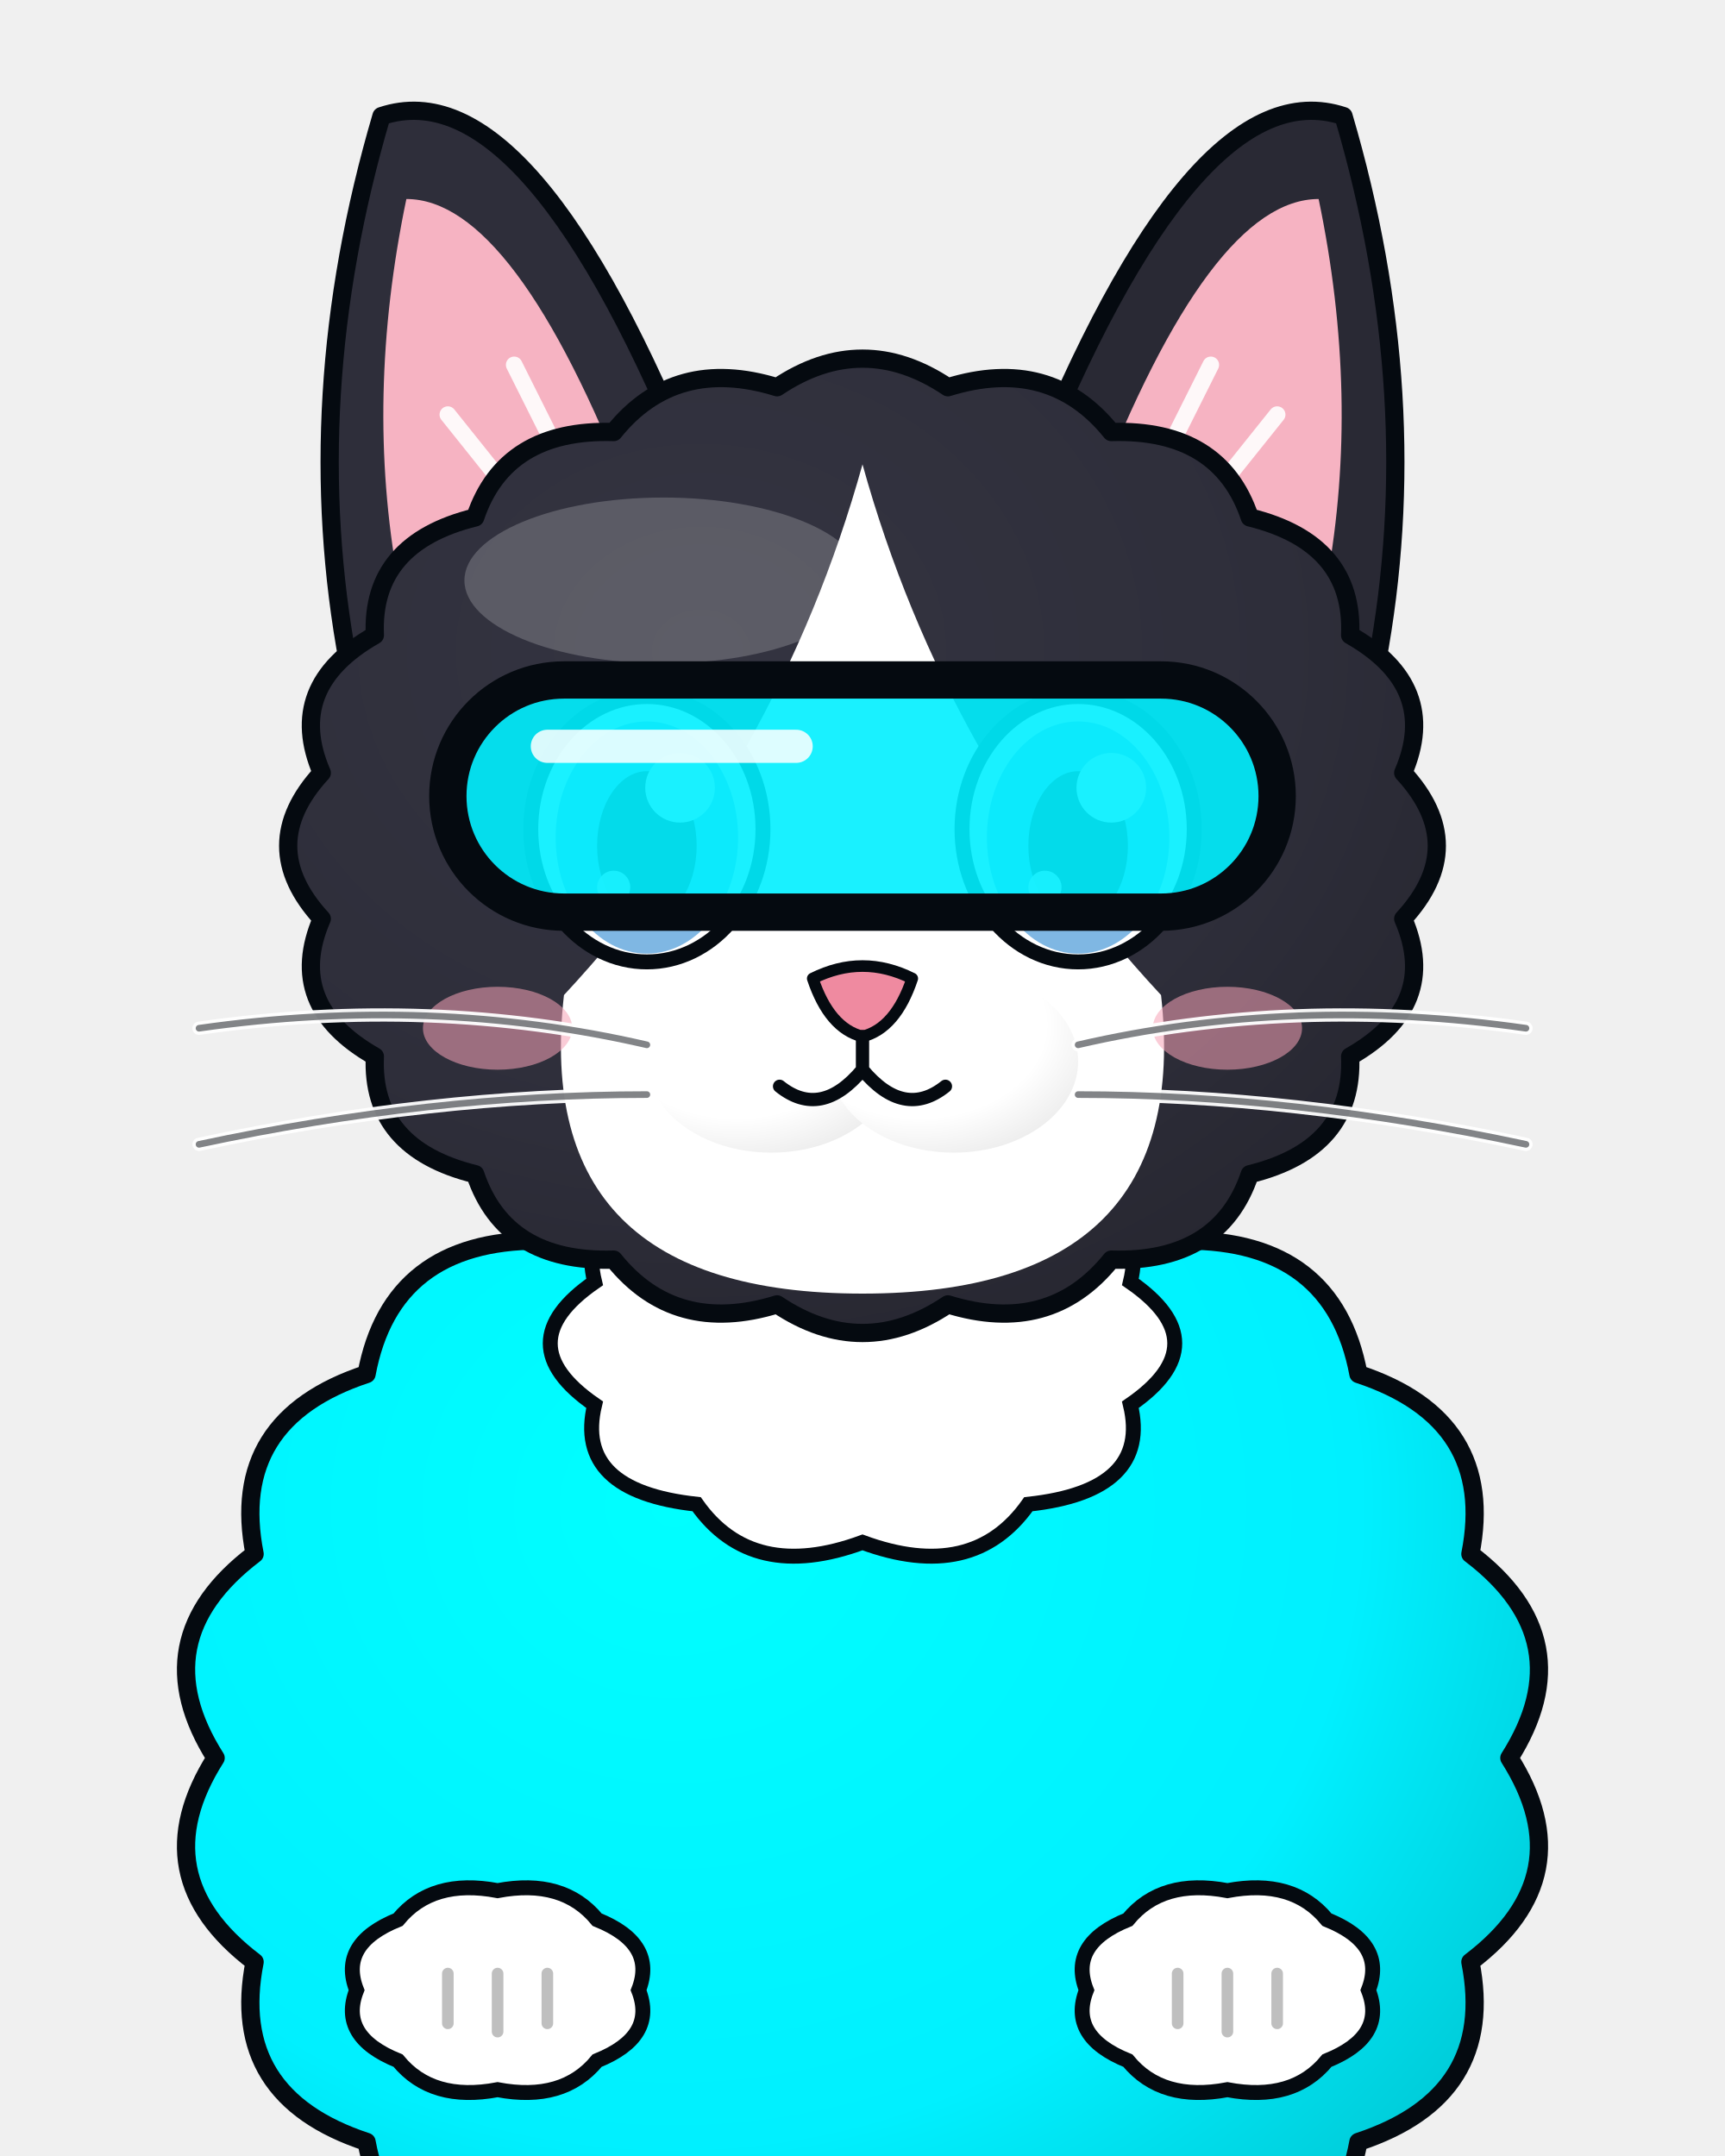
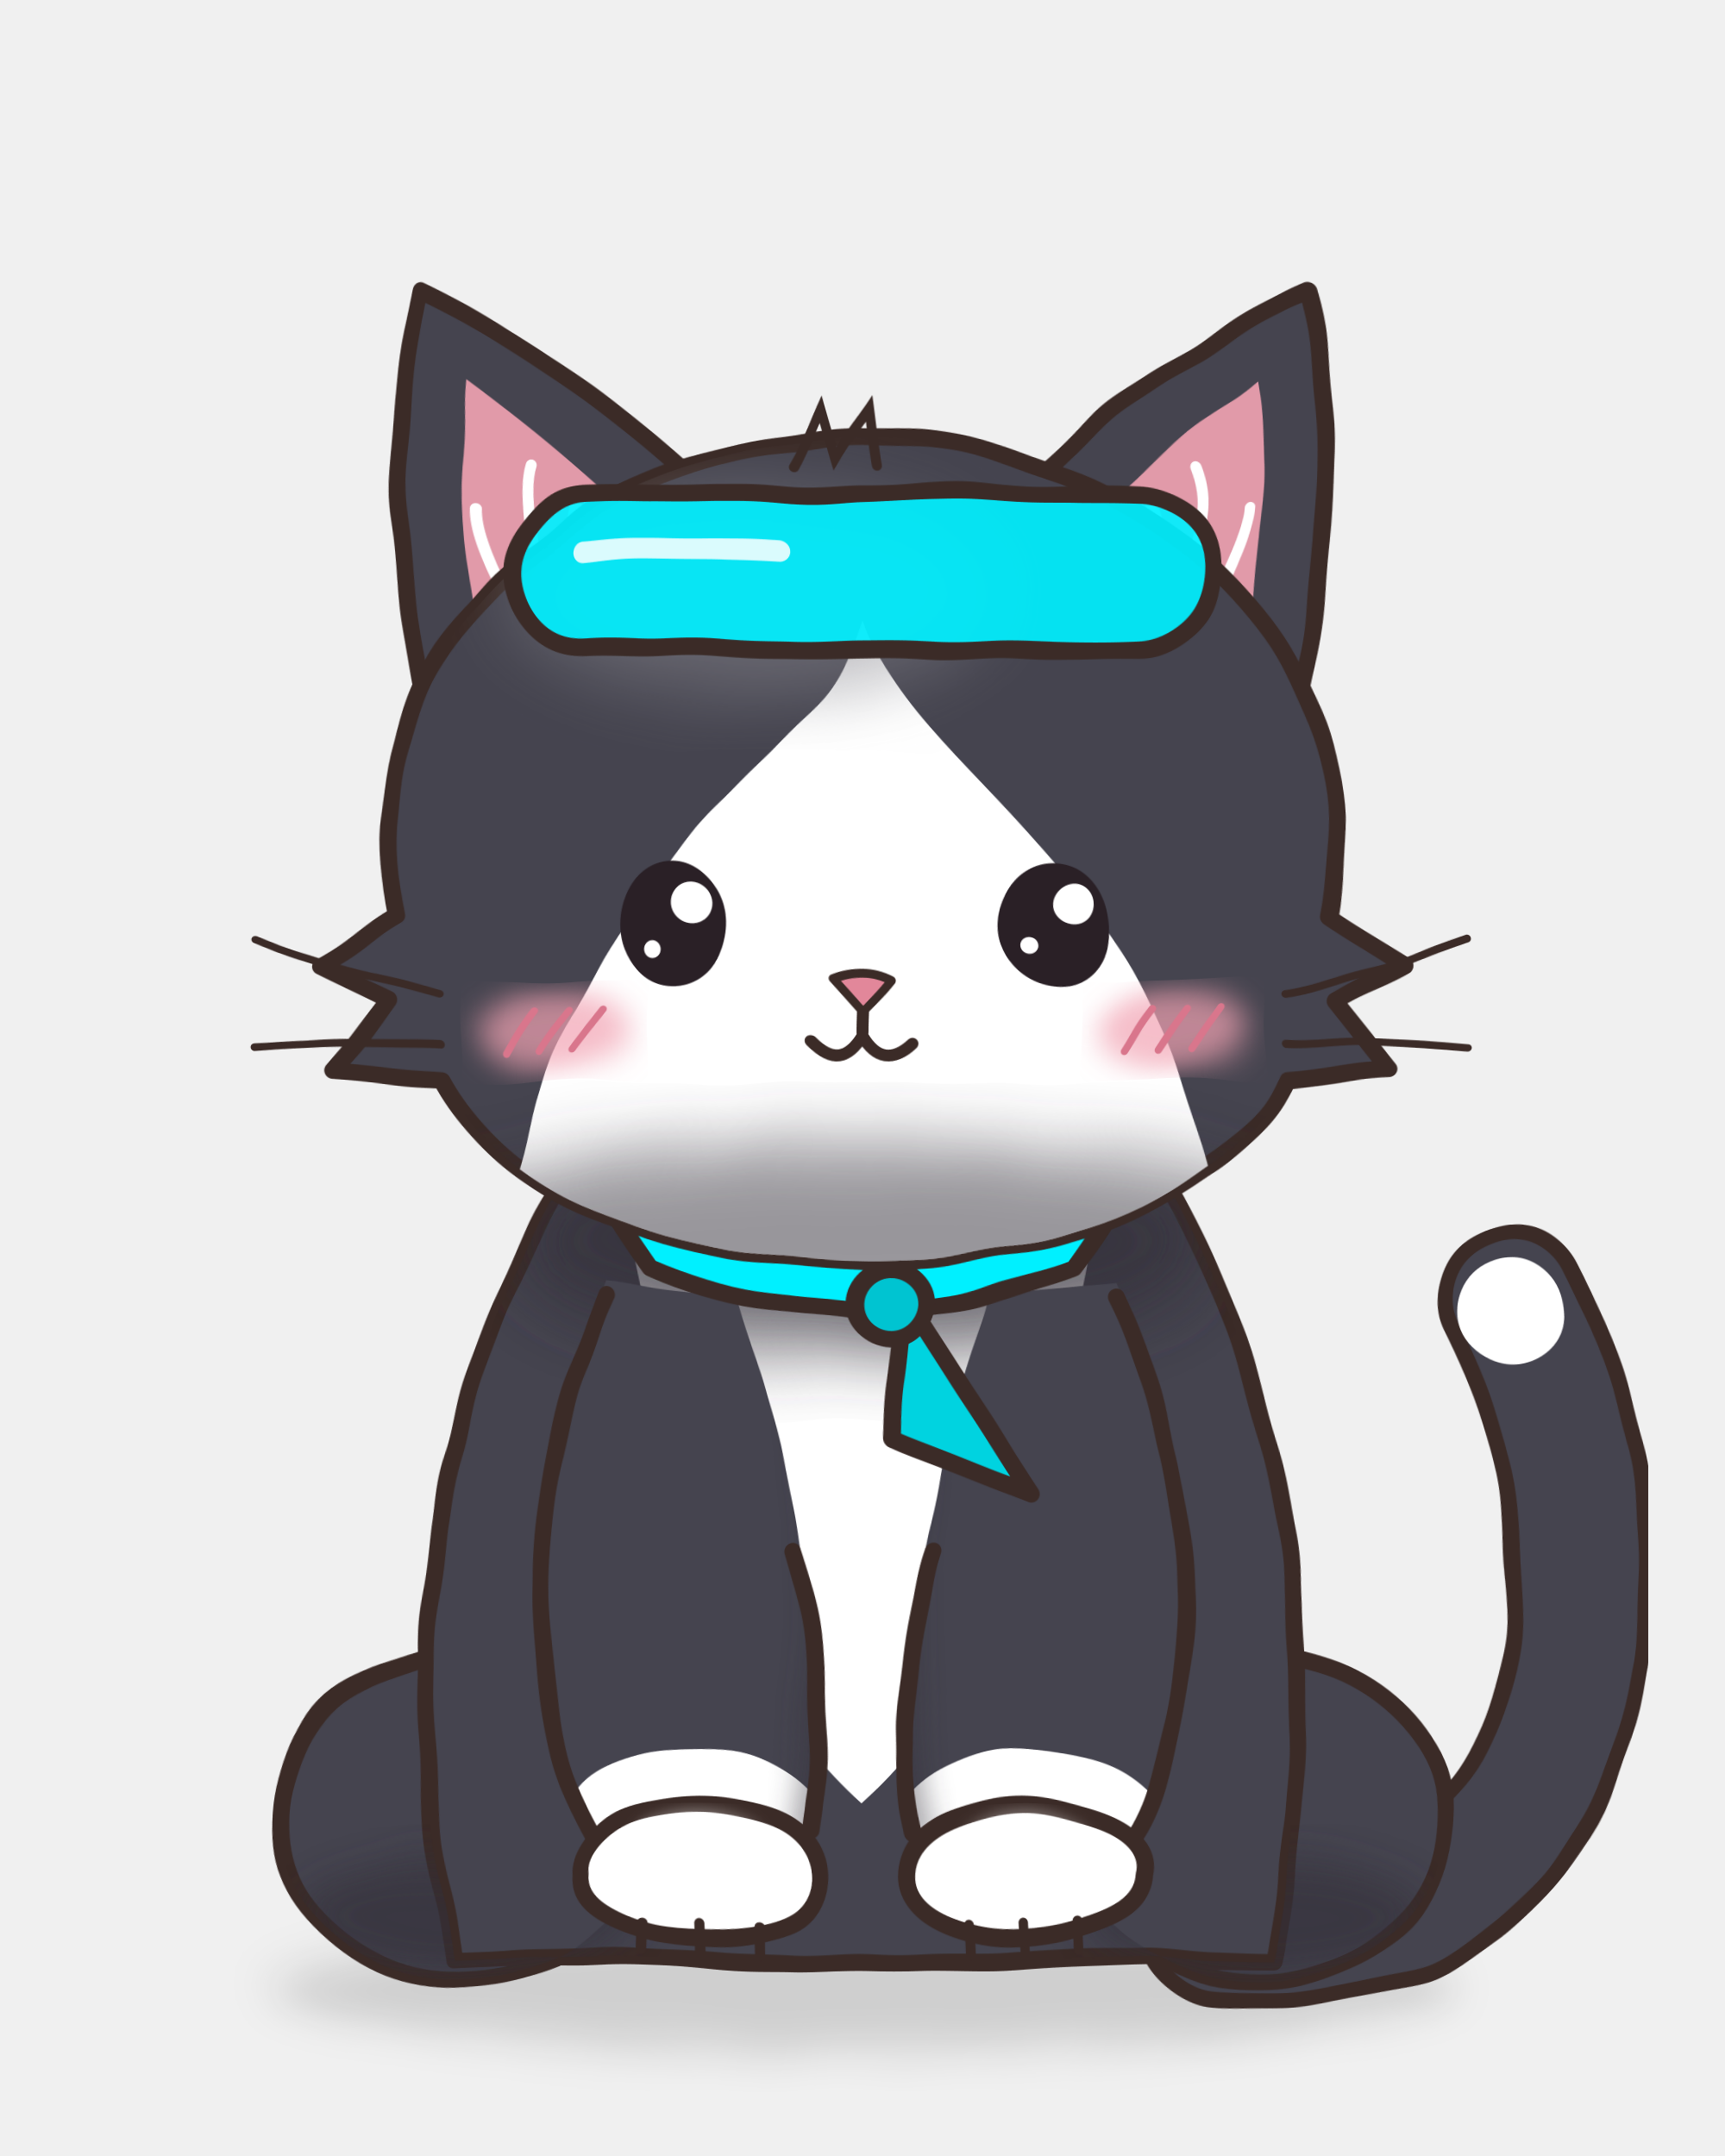
<svg xmlns="http://www.w3.org/2000/svg" viewBox="-104 -252 208 260">
  <defs>
-     <radialGradient id="ocyberpunkblack07800" cx=".36" cy=".30" r=".85">
-       <stop offset="0" stop-color="#00ffff" />
-       <stop offset=".6" stop-color="#00f0ff" />
-       <stop offset="1" stop-color="#00bbc7" />
-     </radialGradient>
-     <radialGradient id="fcyberpunkblack07800" cx=".36" cy=".30" r=".85">
-       <stop offset="0" stop-color="#343441" />
-       <stop offset=".6" stop-color="#2e2e3a" />
-       <stop offset="1" stop-color="#24242d" />
-     </radialGradient>
-     <radialGradient id="wcyberpunkblack07800" cx=".36" cy=".30" r=".85">
-       <stop offset="0" stop-color="#ffffff" />
-       <stop offset=".6" stop-color="#ffffff" />
-       <stop offset="1" stop-color="#e6e6e6" />
-     </radialGradient>
-     <clipPath id="hcyberpunkblack07800">
-       <path d="M65.2 -141.2 Q69.7 -130.8 58.8 -124.6 Q59.3 -113.5 46.7 -110.4 Q43.1 -99.7 30.0 -100.1 Q22.6 -90.9 10.3 -94.7 Q0.0 -87.8 -10.3 -94.7 Q-22.6 -90.9 -30.0 -100.1 Q-43.1 -99.7 -46.7 -110.4 Q-59.3 -113.5 -58.8 -124.6 Q-69.7 -130.8 -65.2 -141.2 Q-73.3 -150.0 -65.2 -158.8 Q-69.7 -169.2 -58.8 -175.4 Q-59.3 -186.5 -46.7 -189.6 Q-43.1 -200.3 -30.0 -199.9 Q-22.6 -209.1 -10.3 -205.3 Q-0.0 -212.2 10.3 -205.3 Q22.6 -209.1 30.0 -199.9 Q43.1 -200.3 46.7 -189.6 Q59.3 -186.5 58.8 -175.4 Q69.7 -169.2 65.2 -158.8 Q73.3 -150.0 65.2 -141.2Z" />
-     </clipPath>
+     <filter id="ink" x="-5%" y="-5%" width="110%" height="110%">
+       <feTurbulence type="fractalNoise" baseFrequency=".05" numOctaves="2" seed="3" result="n" />
+       <feDisplacementMap in="SourceGraphic" in2="n" scale="2.2" />
+     </filter>
+     <filter id="pencil">
+       <feTurbulence type="fractalNoise" baseFrequency="1.1 .35" numOctaves="2" seed="5" />
+       <feColorMatrix values="0 0 0 0 .25  0 0 0 0 .2  0 0 0 0 .18  0 0 0 .22 -.02" />
+       <feComposite in2="SourceGraphic" operator="in" />
+     </filter>
+     <filter id="blur1">
+       <feGaussianBlur stdDeviation="1" />
+     </filter>
+     <filter id="blur2">
+       <feGaussianBlur stdDeviation="2" />
+     </filter>
+     <filter id="blur3" x="-30%" y="-30%" width="160%" height="160%">
+       <feGaussianBlur stdDeviation="3" />
+     </filter>
+     <filter id="blur4" x="-30%" y="-30%" width="160%" height="160%">
+       <feGaussianBlur stdDeviation="5" />
+     </filter>
  </defs>
-   <ellipse cx="6" cy="34" rx="78" ry="15" fill="#000" opacity=".15" />
-   <path d="M78.0 -40.0 Q87.0 -25.8 73.3 -15.4 Q76.5 0.8 59.8 6.3 Q56.8 22.4 39.0 22.4 Q30.2 36.6 13.5 30.9 Q0.0 41.5 -13.5 30.9 Q-30.2 36.6 -39.0 22.4 Q-56.8 22.4 -59.8 6.3 Q-76.5 0.8 -73.3 -15.4 Q-87.0 -25.8 -78.0 -40.0 Q-87.0 -54.2 -73.3 -64.6 Q-76.5 -80.8 -59.8 -86.3 Q-56.8 -102.4 -39.0 -102.4 Q-30.2 -116.6 -13.5 -110.9 Q-0.0 -121.5 13.5 -110.9 Q30.2 -116.6 39.0 -102.4 Q56.8 -102.4 59.8 -86.3 Q76.5 -80.8 73.3 -64.6 Q87.0 -54.2 78.0 -40.0Z" fill="url(#ocyberpunkblack07800)" stroke="#050a10" stroke-width="2.2" stroke-linejoin="round" />
-   <path d="M32.3 -82.6 Q34.8 -72.2 20.0 -70.6 Q13.3 -61.1 0.0 -66.0 Q-13.3 -61.1 -20.0 -70.6 Q-34.8 -72.2 -32.3 -82.6 Q-43.0 -90.0 -32.3 -97.4 Q-34.8 -107.8 -20.0 -109.4 Q-13.3 -118.9 -0.0 -114.0 Q13.3 -118.9 20.0 -109.4 Q34.8 -107.8 32.3 -97.4 Q43.0 -90.0 32.3 -82.6Z" fill="#ffffff" stroke="#050a10" stroke-width="1.8" />
-   <path d="M-20 -194 Q-40 -244 -58 -238 Q-68 -204 -62 -172Z" fill="#2e2e3a" stroke="#050a10" stroke-width="2.2" stroke-linejoin="round" />
-   <path d="M-28 -192 Q-42 -228 -55 -228 Q-60 -204 -56 -182Z" fill="#f6b3c2" />
-   <path d="M-36 -196 l-6 -12 M-42 -192 l-8 -10" stroke="#fff" stroke-width="2" stroke-linecap="round" opacity=".9" />
-   <path d="M20 -194 Q40 -244 58 -238 Q68 -204 62 -172Z" fill="#292934" stroke="#050a10" stroke-width="2.2" stroke-linejoin="round" />
-   <path d="M28 -192 Q42 -228 55 -228 Q60 -204 56 -182Z" fill="#f6b3c2" />
-   <path d="M36 -196 l6 -12 M42 -192 l8 -10" stroke="#fff" stroke-width="2" stroke-linecap="round" opacity=".9" />
-   <path d="M65.2 -141.2 Q69.7 -130.8 58.8 -124.6 Q59.3 -113.5 46.7 -110.4 Q43.1 -99.7 30.0 -100.1 Q22.6 -90.9 10.3 -94.7 Q0.0 -87.8 -10.3 -94.7 Q-22.6 -90.9 -30.0 -100.1 Q-43.1 -99.7 -46.7 -110.4 Q-59.3 -113.5 -58.8 -124.6 Q-69.7 -130.8 -65.2 -141.2 Q-73.3 -150.0 -65.2 -158.8 Q-69.7 -169.2 -58.8 -175.4 Q-59.3 -186.5 -46.7 -189.6 Q-43.1 -200.3 -30.0 -199.9 Q-22.6 -209.1 -10.3 -205.3 Q-0.0 -212.2 10.3 -205.3 Q22.6 -209.1 30.0 -199.9 Q43.1 -200.3 46.7 -189.6 Q59.3 -186.5 58.8 -175.4 Q69.7 -169.2 65.2 -158.8 Q73.3 -150.0 65.2 -141.2Z" fill="url(#fcyberpunkblack07800)" stroke="#050a10" stroke-width="2.2" stroke-linejoin="round" />
-   <g clip-path="url(#hcyberpunkblack07800)">
-     <path d="M0 -196 Q-10 -160 -36 -132 Q-40 -96 0 -96 Q40 -96 36 -132 Q10 -160 0 -196Z" fill="#ffffff" />
+   <g transform="translate(0 -150) scale(.85) translate(-120 -94)">
+     <g transform="translate(0,0)">
+       <defs>
+         <clipPath id="hacyberpunkblackNone">
+           <path d="M54 104 C46 64 82 36 120 36 C158 36 194 64 186 104 L197 111 L187 116 L195 126 L180 127 C170 145 146 153 120 153 C94 153 70 145 60 127 L45 126 L53 116 L43 111 Z" />
+         </clipPath>
+         <clipPath id="bacyberpunkblackNone">
+           <path d="M78 140 C58 172 54 216 62 252 L178 252 C186 216 182 172 162 140 Z" />
+           <ellipse cx="64" cy="232" rx="27" ry="23" />
+           <ellipse cx="176" cy="232" rx="27" ry="23" />
+         </clipPath>
+       </defs>
+       <g filter="url(#ink)">
+         <ellipse cx="120" cy="256" rx="84" ry="9" fill="#000" opacity=".14" filter="url(#blur3)" />
+         <path d="M170 248 C224 254 232 196 212 158" stroke="#3b2b27" stroke-width="21" fill="none" stroke-linecap="round" />
+         <path d="M170 248 C224 254 232 196 212 158" stroke="#45444f" stroke-width="16.5" fill="none" stroke-linecap="round" />
+         <circle cx="212" cy="160" r="7.5" fill="#ffffff" />
+         <ellipse cx="64" cy="232" rx="27" ry="23" stroke="#3b2b27" stroke-width="2.4" stroke-linejoin="round" stroke-linecap="round" fill="#45444f" />
+         <ellipse cx="176" cy="232" rx="27" ry="23" stroke="#3b2b27" stroke-width="2.4" stroke-linejoin="round" stroke-linecap="round" fill="#45444f" />
+         <path d="M78 140 C58 172 54 216 62 252 L178 252 C186 216 182 172 162 140 Z" stroke="#3b2b27" stroke-width="2.4" stroke-linejoin="round" stroke-linecap="round" fill="#45444f" />
+         <g clip-path="url(#bacyberpunkblackNone)">
+           <path d="M86 140 C92 180 98 210 120 230 C142 210 148 180 154 140 Z" fill="#ffffff" />
+           <ellipse cx="120" cy="150" rx="50" ry="16" fill="#302f37" opacity=".7" filter="url(#blur4)" />
+           <ellipse cx="64" cy="246" rx="24" ry="8" fill="#302f37" opacity=".6" filter="url(#blur3)" />
+           <ellipse cx="176" cy="246" rx="24" ry="8" fill="#302f37" opacity=".6" filter="url(#blur3)" />
+         </g>
+         <path d="M84 156 C70 188 72 222 84 238 L112 236 C115 214 112 186 102 158 Z" fill="#45444f" />
+         <clipPath id="aacyberpunkblackNone1">
+           <path d="M84 156 C70 188 72 222 84 238 L112 236 C115 214 112 186 102 158 Z" />
+         </clipPath>
+         <g clip-path="url(#aacyberpunkblackNone1)">
+           <ellipse cx="96" cy="236" rx="20" ry="14" fill="#ffffff" />
+           <path d="M108 160 C114 190 114 214 110 236 L120 236 L120 160Z" fill="#302f37" opacity=".45" filter="url(#blur2)" />
+         </g>
+         <path d="M84 158 C70 188 72 222 84 238" fill="none" stroke="#3b2b27" stroke-width="2.4" stroke-linejoin="round" stroke-linecap="round" />
+         <path d="M113 234 C115 220 114 206 110 194" fill="none" stroke="#3b2b27" stroke-width="2.4" stroke-linejoin="round" stroke-linecap="round" />
+         <path d="M80 240 C78 228 114 226 114 240 C114 252 80 252 80 240Z" stroke="#3b2b27" stroke-width="2.4" stroke-linejoin="round" stroke-linecap="round" fill="#ffffff" />
+         <path d="M89 247 v4" stroke="#3b2b27" stroke-width="1.4" fill="none" stroke-linecap="round" />
+         <path d="M97 247 v4" stroke="#3b2b27" stroke-width="1.4" fill="none" stroke-linecap="round" />
+         <path d="M105 247 v4" stroke="#3b2b27" stroke-width="1.4" fill="none" stroke-linecap="round" />
+         <ellipse cx="97" cy="235" rx="9" ry="4" fill="#fff" opacity=".35" filter="url(#blur1)" />
+         <path d="M156 156 C170 188 168 222 156 238 L128 236 C125 214 128 186 138 158 Z" fill="#45444f" />
+         <clipPath id="aacyberpunkblackNone-1">
+           <path d="M156 156 C170 188 168 222 156 238 L128 236 C125 214 128 186 138 158 Z" />
+         </clipPath>
+         <g clip-path="url(#aacyberpunkblackNone-1)">
+           <ellipse cx="144" cy="236" rx="20" ry="14" fill="#ffffff" />
+           <path d="M132 160 C126 190 126 214 130 236 L120 236 L120 160Z" fill="#302f37" opacity=".45" filter="url(#blur2)" />
+         </g>
+         <path d="M156 158 C170 188 168 222 156 238" fill="none" stroke="#3b2b27" stroke-width="2.4" stroke-linejoin="round" stroke-linecap="round" />
+         <path d="M127 234 C125 220 126 206 130 194" fill="none" stroke="#3b2b27" stroke-width="2.4" stroke-linejoin="round" stroke-linecap="round" />
+         <path d="M160 240 C162 228 126 226 126 240 C126 252 160 252 160 240Z" stroke="#3b2b27" stroke-width="2.4" stroke-linejoin="round" stroke-linecap="round" fill="#ffffff" />
+         <path d="M151 247 v4" stroke="#3b2b27" stroke-width="1.4" fill="none" stroke-linecap="round" />
+         <path d="M143 247 v4" stroke="#3b2b27" stroke-width="1.4" fill="none" stroke-linecap="round" />
+         <path d="M135 247 v4" stroke="#3b2b27" stroke-width="1.4" fill="none" stroke-linecap="round" />
+         <ellipse cx="143" cy="235" rx="9" ry="4" fill="#fff" opacity=".35" filter="url(#blur1)" />
+         <path d="M84 145 Q120 160 156 145 L150 154 Q120 166 90 154 Z" stroke="#3b2b27" stroke-width="2.4" stroke-linejoin="round" stroke-linecap="round" fill="#00f0ff" />
+         <path d="M126 158 L144 186 L124 178 Z" stroke="#3b2b27" stroke-width="2.4" stroke-linejoin="round" stroke-linecap="round" fill="#00d3e0" />
+         <circle cx="124" cy="159" r="5" stroke="#3b2b27" stroke-width="2.4" stroke-linejoin="round" stroke-linecap="round" fill="#00c4d1" />
+         <path d="M60 82 C54 58 52 34 57 15 C76 25 92 37 103 49 Z" stroke="#3b2b27" stroke-width="2.4" stroke-linejoin="round" stroke-linecap="round" fill="#45444f" />
+         <path d="M67 72 C63 54 62 40 64 28 C75 36 84 44 92 52 Z" fill="#f2a3b3" opacity=".9" />
+         <path d="M 180 82 C 186 58 188 34 183 15 C 164 25 148 37 137 49 Z" stroke="#3b2b27" stroke-width="2.4" stroke-linejoin="round" stroke-linecap="round" fill="#45444f" />
+         <path d="M 173 72 C 177 54 178 40 176 28 C 165 36 156 44 148 52 Z" fill="#f2a3b3" opacity=".9" />
+         <path d="M74 56 q-3 -10 -1 -16 M79 58 q-2 -9 1 -14 M69 58 q-4 -8 -4 -12" stroke="#fff" stroke-width="1.6" fill="none" stroke-linecap="round" />
+         <path d="M166 56 q3 -10 1 -16 M161 58 q2 -9 -1 -14 M171 58 q4 -8 4 -12" stroke="#fff" stroke-width="1.6" fill="none" stroke-linecap="round" />
+         <path d="M54 104 C46 64 82 36 120 36 C158 36 194 64 186 104 L197 111 L187 116 L195 126 L180 127 C170 145 146 153 120 153 C94 153 70 145 60 127 L45 126 L53 116 L43 111 Z" stroke="#3b2b27" stroke-width="2.4" stroke-linejoin="round" stroke-linecap="round" fill="#45444f" />
+         <g clip-path="url(#hacyberpunkblackNone)">
+           <path d="M120 62 C128 86 168 98 172 160 L68 160 C72 98 112 86 120 62 Z" fill="#ffffff" />
+           <ellipse cx="104" cy="58" rx="34" ry="14" fill="#86858c" opacity=".55" filter="url(#blur4)" />
+           <ellipse cx="120" cy="150" rx="70" ry="14" fill="#302f37" opacity=".5" filter="url(#blur4)" />
+         </g>
+         <path d="M110 40 l4 -8 l2 7 l5 -7 l1 8" stroke="#3b2b27" stroke-width="1.4" fill="none" stroke-linecap="round" />
+         <ellipse cx="93" cy="105" rx="7.6" ry="8.74" fill="#2a2026" />
+         <circle cx="95.66" cy="101.96" r="2.888" fill="#fff" />
+         <circle cx="89.96" cy="108.42" r="1.216" fill="#fff" />
+         <ellipse cx="76" cy="120" rx="11" ry="6" fill="#f2a3b3" opacity="0.7" filter="url(#blur2)" />
+         <path d="M69 123 l4 -6" stroke="#d9768c" stroke-width="1.1" stroke-linecap="round" />
+         <path d="M74 123 l4 -6" stroke="#d9768c" stroke-width="1.1" stroke-linecap="round" />
+         <path d="M79 123 l4 -6" stroke="#d9768c" stroke-width="1.1" stroke-linecap="round" />
+         <path d="M60 115 q-14 -3.2 -26 -7.6" stroke="#3b2b27" stroke-width="1.1" fill="none" stroke-linecap="round" />
+         <path d="M60 122 q-14 -0.4 -26 0.8" stroke="#3b2b27" stroke-width="1.1" fill="none" stroke-linecap="round" />
+         <ellipse cx="147" cy="105" rx="7.6" ry="8.74" fill="#2a2026" />
+         <circle cx="149.66" cy="101.96" r="2.888" fill="#fff" />
+         <circle cx="143.96" cy="108.42" r="1.216" fill="#fff" />
+         <ellipse cx="164" cy="120" rx="11" ry="6" fill="#f2a3b3" opacity="0.7" filter="url(#blur2)" />
+         <path d="M157 123 l4 -6" stroke="#d9768c" stroke-width="1.1" stroke-linecap="round" />
+         <path d="M162 123 l4 -6" stroke="#d9768c" stroke-width="1.1" stroke-linecap="round" />
+         <path d="M167 123 l4 -6" stroke="#d9768c" stroke-width="1.1" stroke-linecap="round" />
+         <path d="M180 115 q14 -3.2 26 -7.6" stroke="#3b2b27" stroke-width="1.1" fill="none" stroke-linecap="round" />
+         <path d="M180 122 q14 -0.4 26 0.8" stroke="#3b2b27" stroke-width="1.1" fill="none" stroke-linecap="round" />
+         <path d="M116 113 Q120 111 124 113 L120 117.5 Z" fill="#e2879a" stroke="#3b2b27" stroke-width="1.2" stroke-linejoin="round" />
+         <path d="M120 117.5 v3 M113 122 Q117 126 120 121 Q123 126 127 122" stroke="#3b2b27" fill="none" stroke-linecap="round" stroke-linejoin="round" stroke-width="1.7" />
+         <rect x="70" y="44" width="100" height="22" rx="11" stroke="#3b2b27" stroke-width="2.4" stroke-linejoin="round" stroke-linecap="round" fill="#00f0ff" fill-opacity=".92" />
+         <path d="M80 52 H108" stroke="#fff" stroke-width="3" stroke-linecap="round" opacity=".85" />
+       </g>
+     </g>
  </g>
-   <ellipse cx="-24" cy="-182" rx="24" ry="10" fill="#fff" opacity=".2" />
-   <ellipse cx="-11" cy="-124" rx="15" ry="11" fill="url(#wcyberpunkblack07800)" />
-   <ellipse cx="11" cy="-124" rx="15" ry="11" fill="url(#wcyberpunkblack07800)" />
-   <ellipse cx="-26" cy="-152" rx="14" ry="16" fill="#fff" stroke="#050a10" stroke-width="1.8" />
-   <ellipse cx="-26" cy="-151" rx="11" ry="14" fill="#7fb7e3" />
-   <ellipse cx="-26" cy="-150" rx="6" ry="9" fill="#1b1b26" />
-   <circle cx="-22" cy="-157" r="4.2" fill="#fff" />
-   <circle cx="-30" cy="-145" r="2" fill="#fff" opacity=".9" />
-   <ellipse cx="-44" cy="-128" rx="9" ry="5" fill="#f6a3b6" opacity=".55" />
-   <path d="M-26 -126 Q-52 -132 -80 -128 M-26 -120 Q-52 -120 -80 -114" fill="none" stroke="#fff" stroke-width="1.6" stroke-linecap="round" opacity=".95" />
-   <path d="M-26 -126 Q-52 -132 -80 -128 M-26 -120 Q-52 -120 -80 -114" fill="none" stroke="#050a10" stroke-width=".8" stroke-linecap="round" opacity=".5" />
-   <ellipse cx="26" cy="-152" rx="14" ry="16" fill="#fff" stroke="#050a10" stroke-width="1.8" />
-   <ellipse cx="26" cy="-151" rx="11" ry="14" fill="#7fb7e3" />
-   <ellipse cx="26" cy="-150" rx="6" ry="9" fill="#1b1b26" />
-   <circle cx="30" cy="-157" r="4.2" fill="#fff" />
-   <circle cx="22" cy="-145" r="2" fill="#fff" opacity=".9" />
-   <ellipse cx="44" cy="-128" rx="9" ry="5" fill="#f6a3b6" opacity=".55" />
-   <path d="M26 -126 Q52 -132 80 -128 M26 -120 Q52 -120 80 -114" fill="none" stroke="#fff" stroke-width="1.6" stroke-linecap="round" opacity=".95" />
-   <path d="M26 -126 Q52 -132 80 -128 M26 -120 Q52 -120 80 -114" fill="none" stroke="#050a10" stroke-width=".8" stroke-linecap="round" opacity=".5" />
-   <path d="M-6 -134 Q0 -137 6 -134 Q4 -128 0 -127 Q-4 -128 -6 -134Z" fill="#ef8aa0" stroke="#050a10" stroke-width="1.4" stroke-linejoin="round" />
-   <path d="M0 -127 V-123 M0 -123 Q-5 -117 -10 -121 M0 -123 Q5 -117 10 -121" fill="none" stroke="#050a10" stroke-width="1.6" stroke-linecap="round" />
-   <rect x="-50" y="-170" width="100" height="28" rx="14" fill="#00f0ff" fill-opacity=".9" stroke="#050a10" stroke-width="4.5" />
-   <path d="M-38 -162 H-8" stroke="#fff" stroke-width="4" stroke-linecap="round" opacity=".85" />
-   <path d="M-27.0 -12.0 Q-24.8 -6.4 -32.0 -3.5 Q-36.1 1.5 -44.0 0.0 Q-51.9 1.5 -56.0 -3.5 Q-63.2 -6.4 -61.0 -12.0 Q-63.2 -17.6 -56.0 -20.5 Q-51.9 -25.5 -44.0 -24.0 Q-36.1 -25.5 -32.0 -20.5 Q-24.8 -17.6 -27.0 -12.0Z" fill="#ffffff" stroke="#050a10" stroke-width="1.8" />
-   <path d="M-50 -8 v-6 M-44 -7 v-7 M-38 -8 v-6" stroke="#bfbfbf" stroke-width="1.4" stroke-linecap="round" />
-   <path d="M61.0 -12.0 Q63.2 -6.4 56.0 -3.5 Q51.9 1.5 44.0 0.0 Q36.1 1.5 32.0 -3.5 Q24.8 -6.4 27.0 -12.0 Q24.8 -17.6 32.0 -20.5 Q36.1 -25.5 44.0 -24.0 Q51.9 -25.5 56.0 -20.5 Q63.2 -17.6 61.0 -12.0Z" fill="#ffffff" stroke="#050a10" stroke-width="1.8" />
-   <path d="M38 -8 v-6 M44 -7 v-7 M50 -8 v-6" stroke="#bfbfbf" stroke-width="1.4" stroke-linecap="round" />
</svg>
